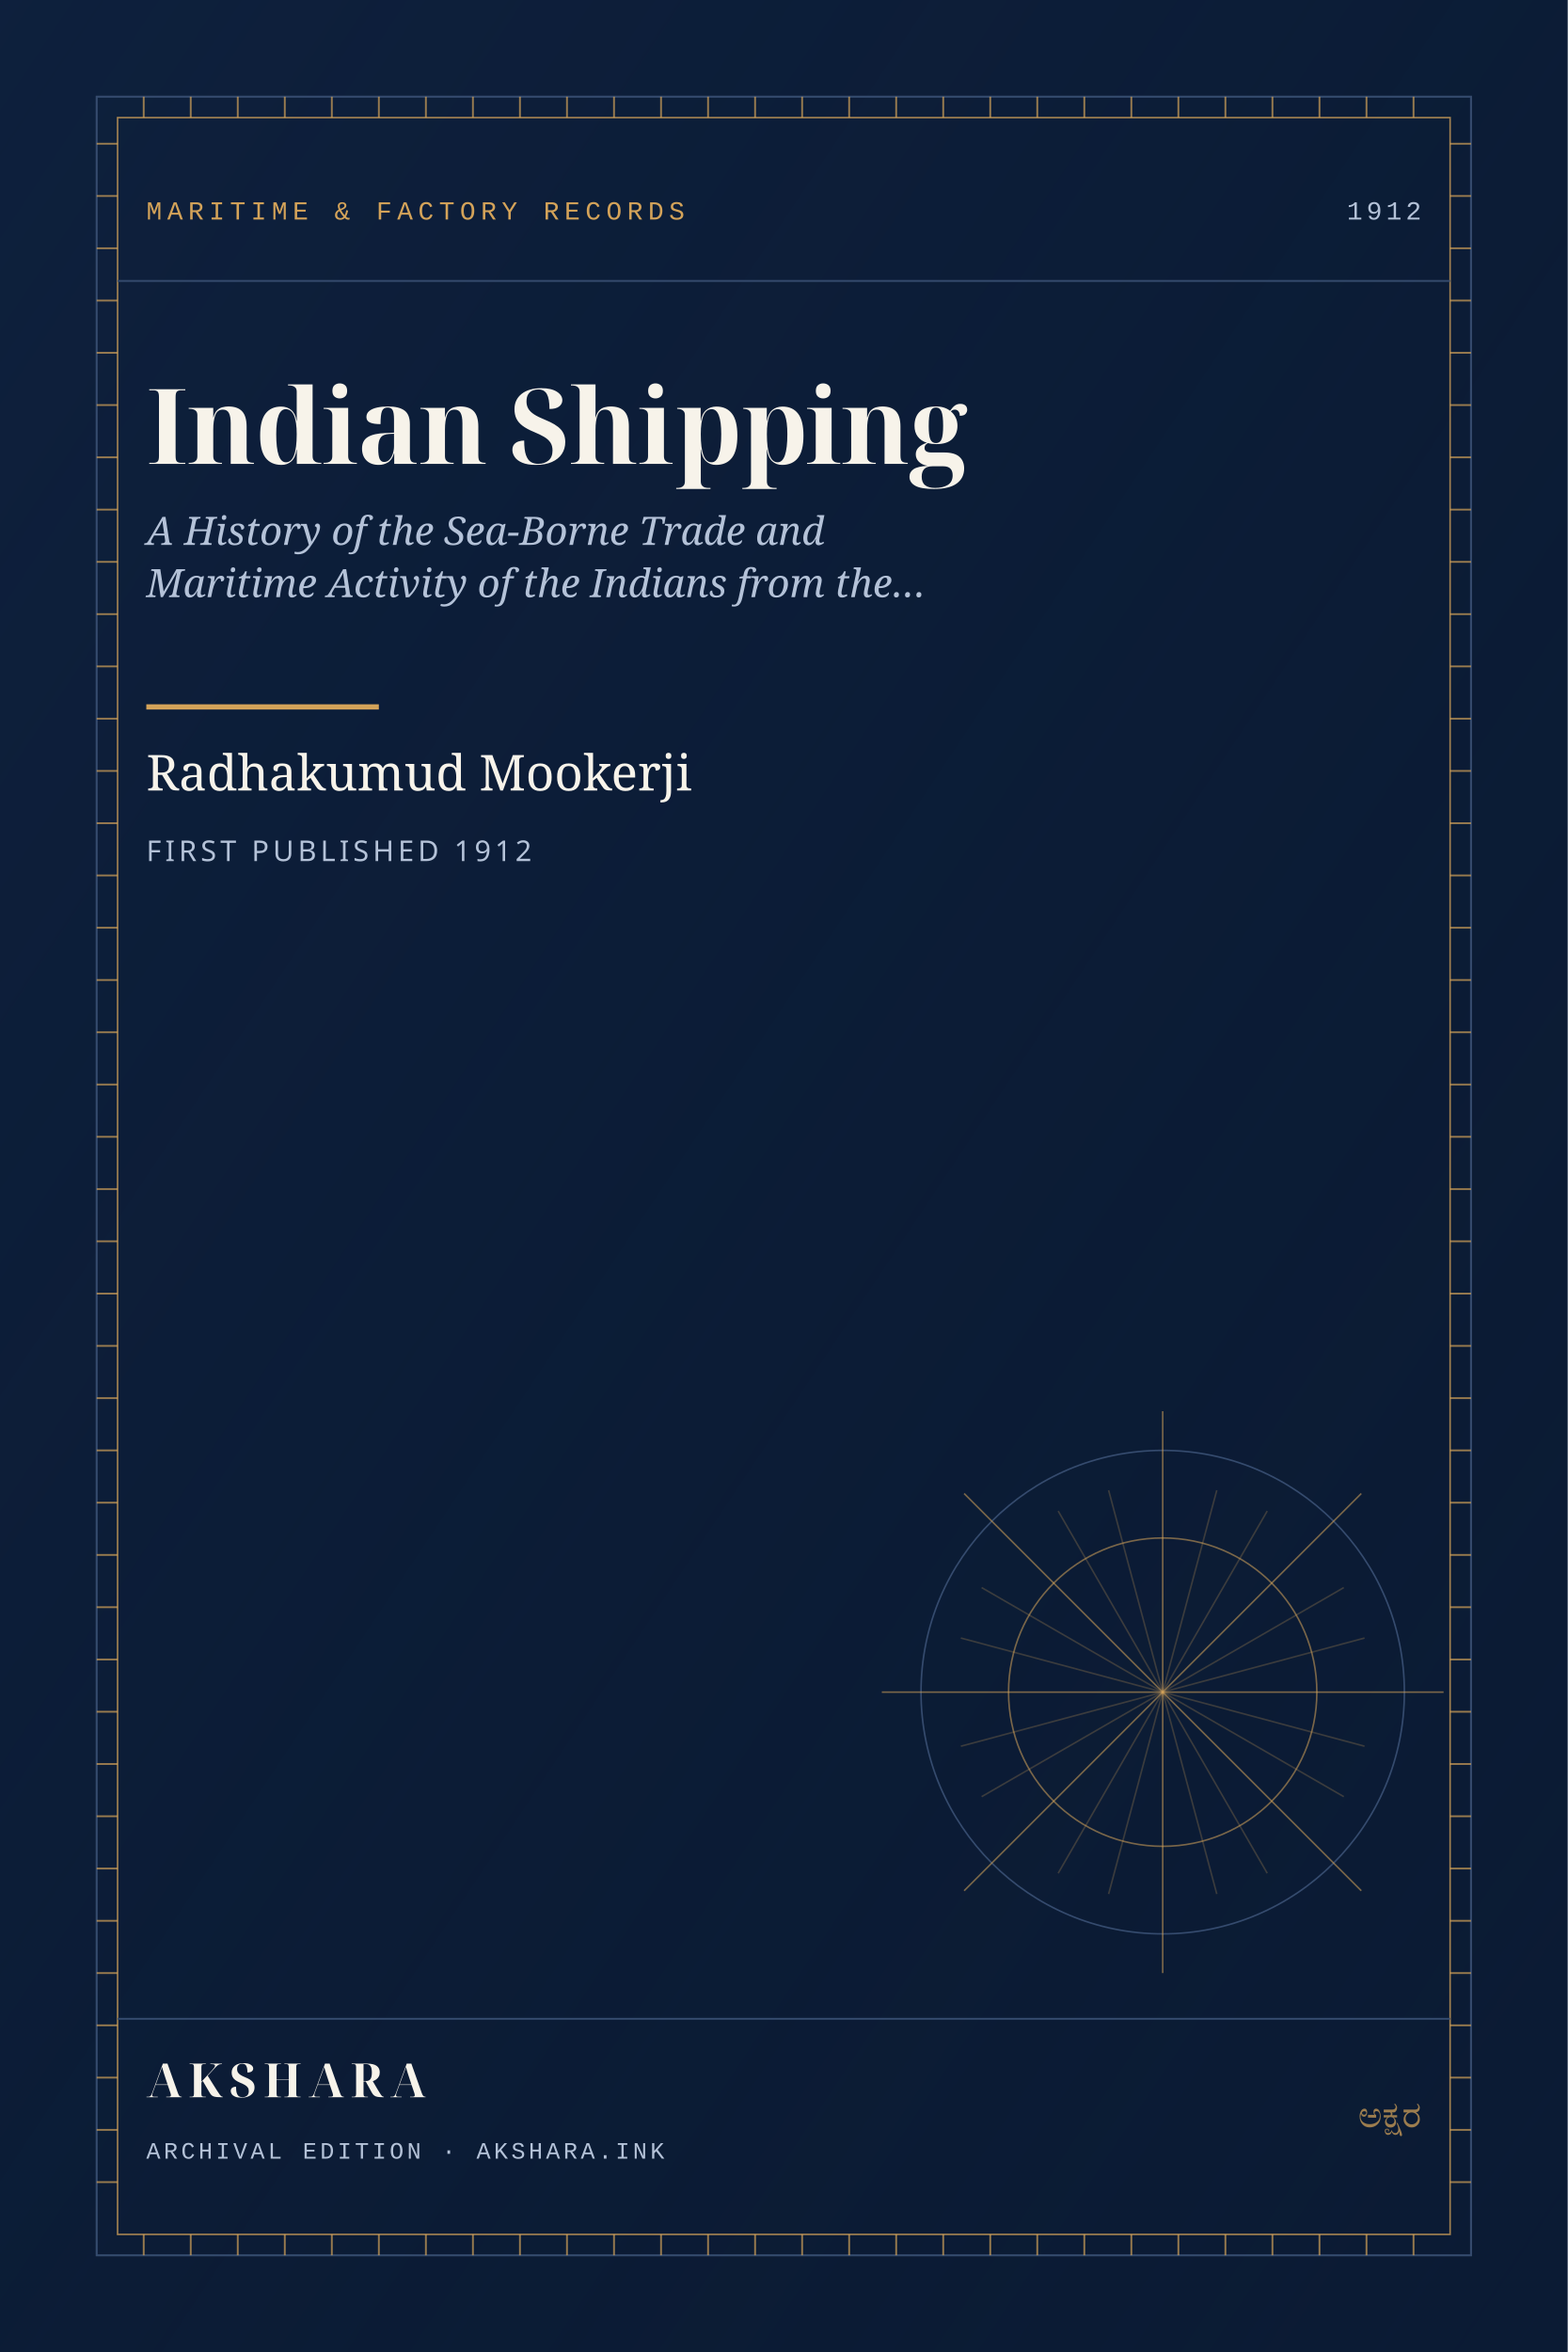
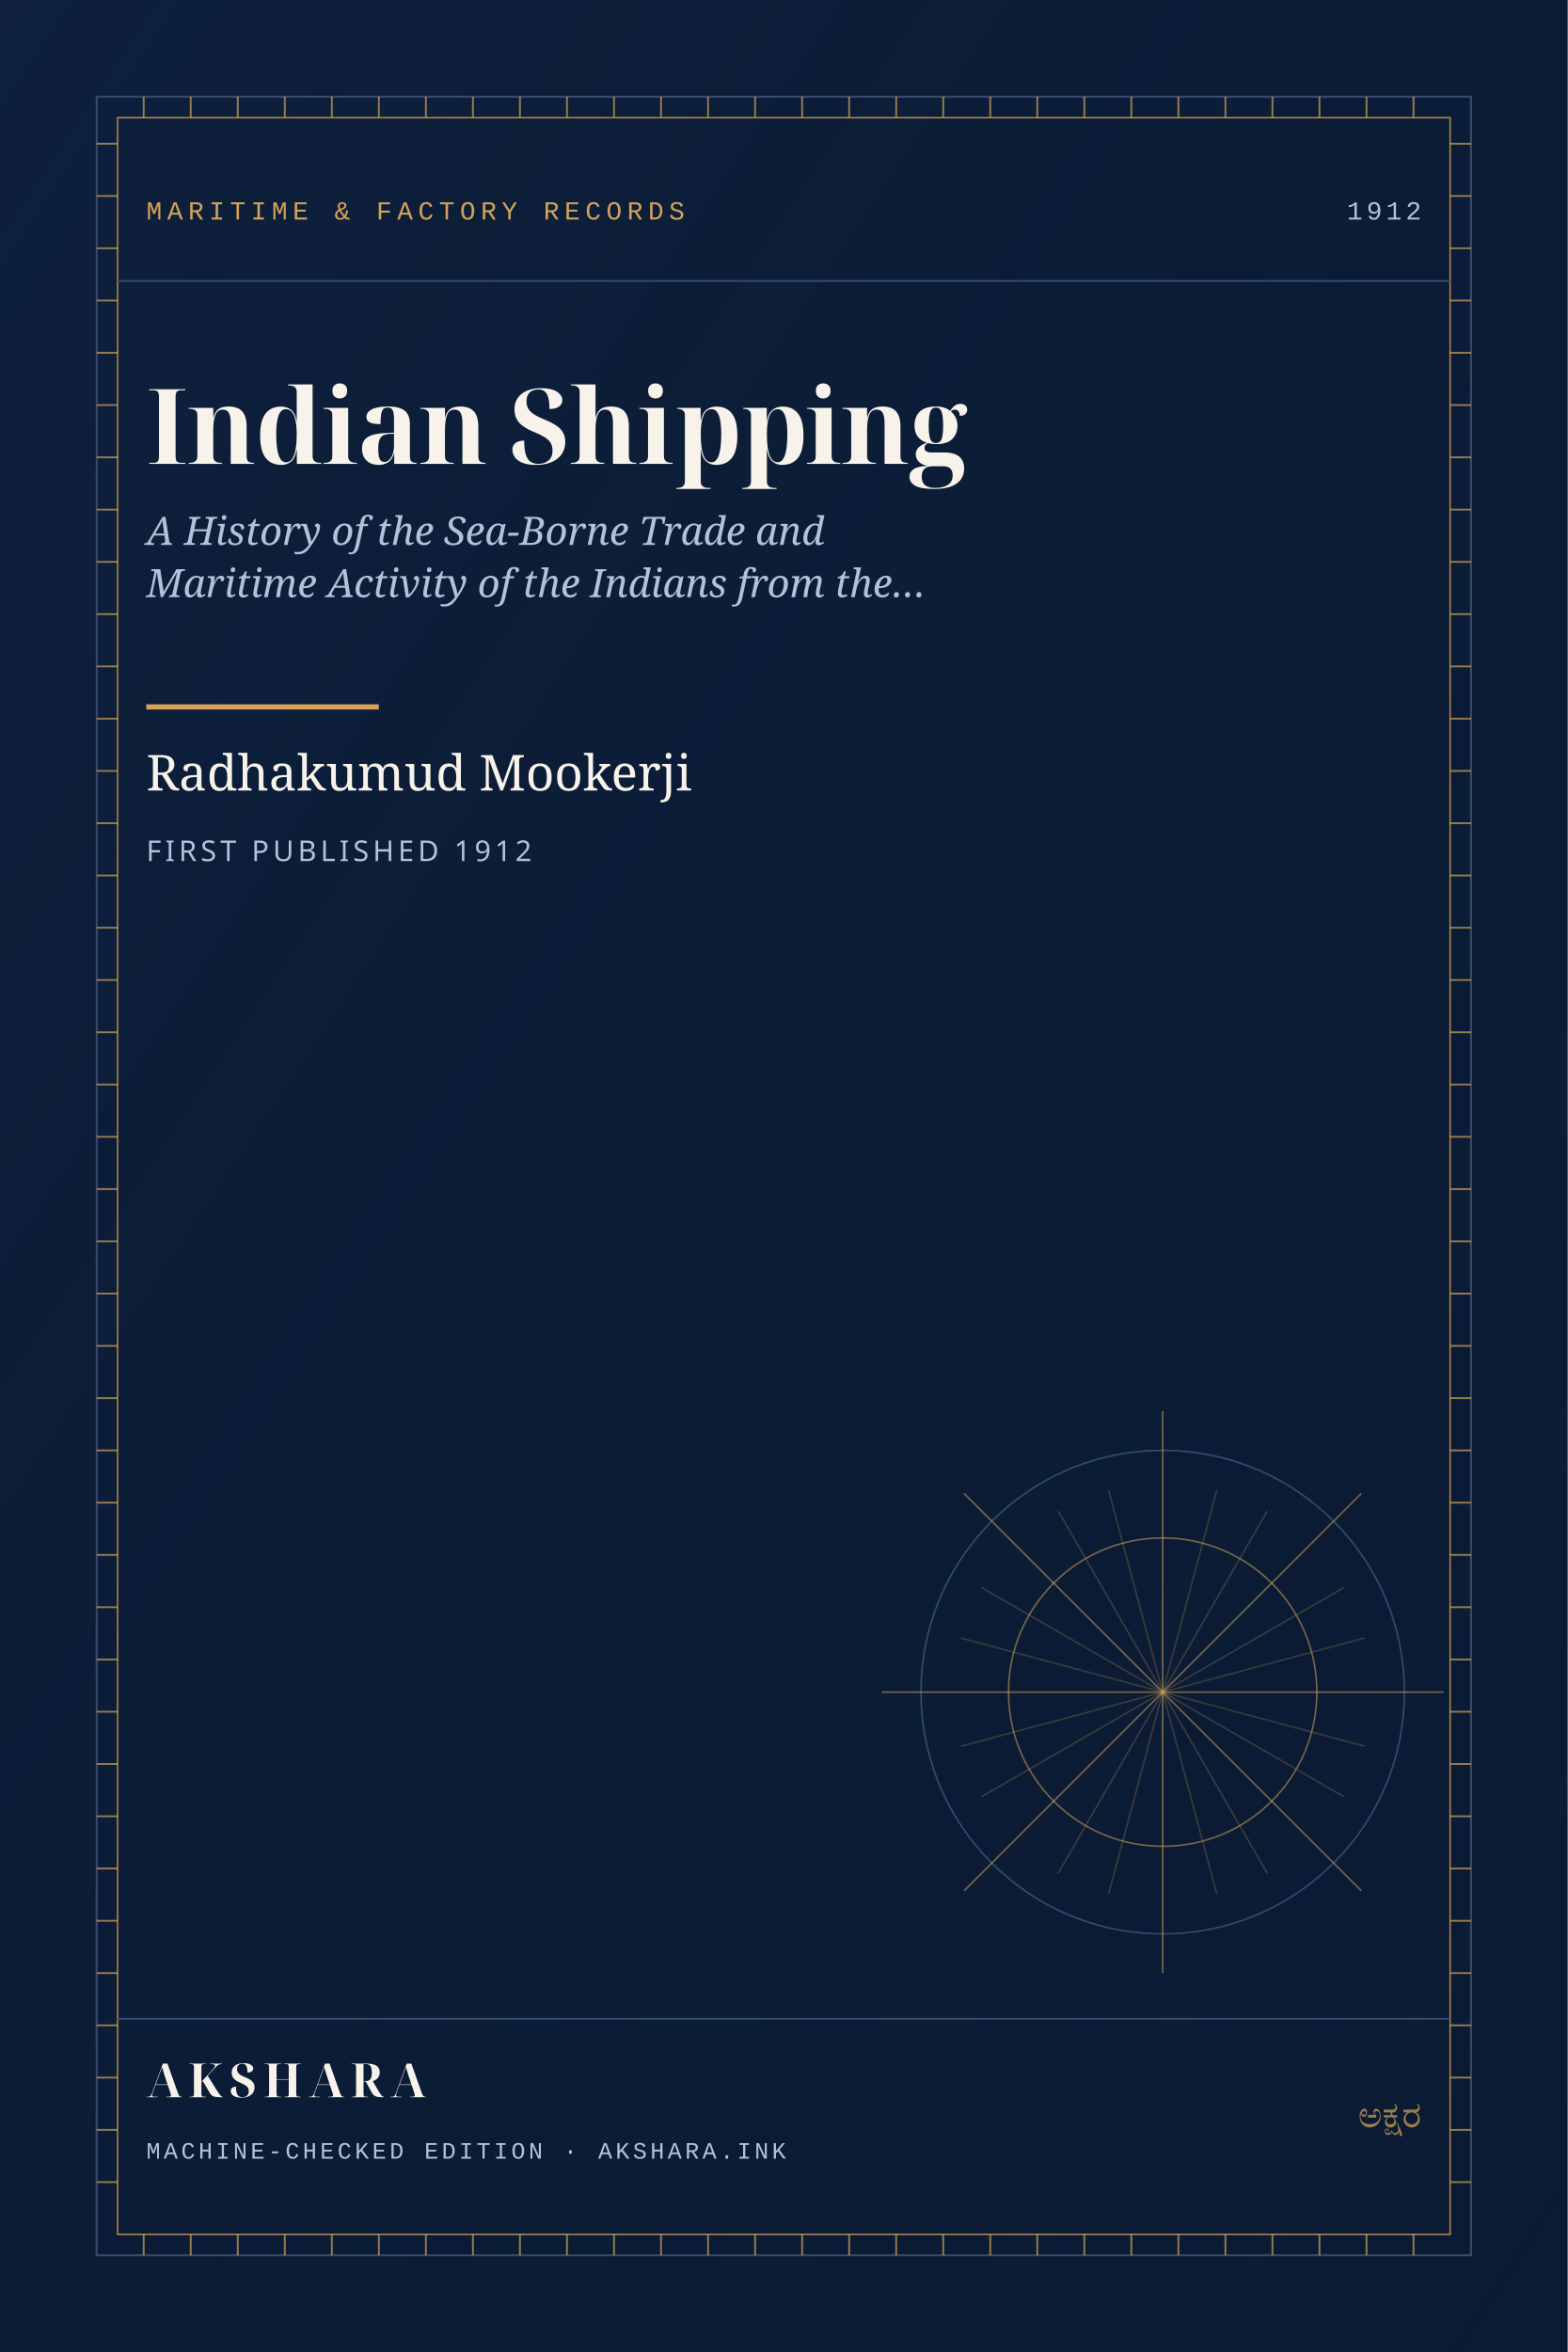
<svg xmlns="http://www.w3.org/2000/svg" viewBox="0 0 1200 1800" width="1200" height="1800">
  <defs>
    <linearGradient id="bgShade" x1="0" y1="0" x2="1" y2="1">
      <stop offset="0%" stop-color="#112647" stop-opacity="0.45" />
      <stop offset="100%" stop-color="#0B1B34" stop-opacity="0" />
    </linearGradient>
  </defs>
  <rect width="1200" height="1800" fill="#0B1B34" />
  <rect width="1200" height="1800" fill="url(#bgShade)" />
  <rect x="74" y="74" width="1052" height="1652" fill="none" stroke="#354B6E" stroke-width="1.5" />
  <rect x="90" y="90" width="1020" height="1620" fill="none" stroke="#D4A359" stroke-width="1.2" stroke-opacity="0.75" />
  <line x1="110" y1="74" x2="110" y2="90" stroke="#D4A359" stroke-width="1.4" stroke-opacity="0.7" />
  <line x1="110" y1="1710" x2="110" y2="1726" stroke="#D4A359" stroke-width="1.4" stroke-opacity="0.7" />
  <line x1="146" y1="74" x2="146" y2="90" stroke="#D4A359" stroke-width="1.4" stroke-opacity="0.7" />
  <line x1="146" y1="1710" x2="146" y2="1726" stroke="#D4A359" stroke-width="1.4" stroke-opacity="0.7" />
  <line x1="182" y1="74" x2="182" y2="90" stroke="#D4A359" stroke-width="1.4" stroke-opacity="0.7" />
  <line x1="182" y1="1710" x2="182" y2="1726" stroke="#D4A359" stroke-width="1.4" stroke-opacity="0.7" />
  <line x1="218" y1="74" x2="218" y2="90" stroke="#D4A359" stroke-width="1.4" stroke-opacity="0.7" />
  <line x1="218" y1="1710" x2="218" y2="1726" stroke="#D4A359" stroke-width="1.4" stroke-opacity="0.7" />
  <line x1="254" y1="74" x2="254" y2="90" stroke="#D4A359" stroke-width="1.4" stroke-opacity="0.7" />
  <line x1="254" y1="1710" x2="254" y2="1726" stroke="#D4A359" stroke-width="1.4" stroke-opacity="0.7" />
  <line x1="290" y1="74" x2="290" y2="90" stroke="#D4A359" stroke-width="1.4" stroke-opacity="0.7" />
  <line x1="290" y1="1710" x2="290" y2="1726" stroke="#D4A359" stroke-width="1.4" stroke-opacity="0.7" />
  <line x1="326" y1="74" x2="326" y2="90" stroke="#D4A359" stroke-width="1.4" stroke-opacity="0.7" />
  <line x1="326" y1="1710" x2="326" y2="1726" stroke="#D4A359" stroke-width="1.4" stroke-opacity="0.7" />
  <line x1="362" y1="74" x2="362" y2="90" stroke="#D4A359" stroke-width="1.4" stroke-opacity="0.7" />
  <line x1="362" y1="1710" x2="362" y2="1726" stroke="#D4A359" stroke-width="1.4" stroke-opacity="0.7" />
  <line x1="398" y1="74" x2="398" y2="90" stroke="#D4A359" stroke-width="1.4" stroke-opacity="0.7" />
  <line x1="398" y1="1710" x2="398" y2="1726" stroke="#D4A359" stroke-width="1.4" stroke-opacity="0.7" />
  <line x1="434" y1="74" x2="434" y2="90" stroke="#D4A359" stroke-width="1.4" stroke-opacity="0.7" />
  <line x1="434" y1="1710" x2="434" y2="1726" stroke="#D4A359" stroke-width="1.4" stroke-opacity="0.7" />
  <line x1="470" y1="74" x2="470" y2="90" stroke="#D4A359" stroke-width="1.4" stroke-opacity="0.7" />
  <line x1="470" y1="1710" x2="470" y2="1726" stroke="#D4A359" stroke-width="1.4" stroke-opacity="0.7" />
  <line x1="506" y1="74" x2="506" y2="90" stroke="#D4A359" stroke-width="1.4" stroke-opacity="0.7" />
  <line x1="506" y1="1710" x2="506" y2="1726" stroke="#D4A359" stroke-width="1.4" stroke-opacity="0.7" />
  <line x1="542" y1="74" x2="542" y2="90" stroke="#D4A359" stroke-width="1.4" stroke-opacity="0.7" />
  <line x1="542" y1="1710" x2="542" y2="1726" stroke="#D4A359" stroke-width="1.4" stroke-opacity="0.7" />
  <line x1="578" y1="74" x2="578" y2="90" stroke="#D4A359" stroke-width="1.4" stroke-opacity="0.7" />
  <line x1="578" y1="1710" x2="578" y2="1726" stroke="#D4A359" stroke-width="1.4" stroke-opacity="0.7" />
  <line x1="614" y1="74" x2="614" y2="90" stroke="#D4A359" stroke-width="1.4" stroke-opacity="0.7" />
  <line x1="614" y1="1710" x2="614" y2="1726" stroke="#D4A359" stroke-width="1.4" stroke-opacity="0.7" />
  <line x1="650" y1="74" x2="650" y2="90" stroke="#D4A359" stroke-width="1.4" stroke-opacity="0.7" />
  <line x1="650" y1="1710" x2="650" y2="1726" stroke="#D4A359" stroke-width="1.4" stroke-opacity="0.7" />
  <line x1="686" y1="74" x2="686" y2="90" stroke="#D4A359" stroke-width="1.4" stroke-opacity="0.7" />
  <line x1="686" y1="1710" x2="686" y2="1726" stroke="#D4A359" stroke-width="1.4" stroke-opacity="0.7" />
  <line x1="722" y1="74" x2="722" y2="90" stroke="#D4A359" stroke-width="1.4" stroke-opacity="0.7" />
  <line x1="722" y1="1710" x2="722" y2="1726" stroke="#D4A359" stroke-width="1.4" stroke-opacity="0.7" />
  <line x1="758" y1="74" x2="758" y2="90" stroke="#D4A359" stroke-width="1.4" stroke-opacity="0.7" />
  <line x1="758" y1="1710" x2="758" y2="1726" stroke="#D4A359" stroke-width="1.4" stroke-opacity="0.7" />
  <line x1="794" y1="74" x2="794" y2="90" stroke="#D4A359" stroke-width="1.4" stroke-opacity="0.7" />
  <line x1="794" y1="1710" x2="794" y2="1726" stroke="#D4A359" stroke-width="1.4" stroke-opacity="0.7" />
  <line x1="830" y1="74" x2="830" y2="90" stroke="#D4A359" stroke-width="1.4" stroke-opacity="0.7" />
  <line x1="830" y1="1710" x2="830" y2="1726" stroke="#D4A359" stroke-width="1.4" stroke-opacity="0.7" />
  <line x1="866" y1="74" x2="866" y2="90" stroke="#D4A359" stroke-width="1.4" stroke-opacity="0.7" />
  <line x1="866" y1="1710" x2="866" y2="1726" stroke="#D4A359" stroke-width="1.4" stroke-opacity="0.7" />
  <line x1="902" y1="74" x2="902" y2="90" stroke="#D4A359" stroke-width="1.4" stroke-opacity="0.7" />
  <line x1="902" y1="1710" x2="902" y2="1726" stroke="#D4A359" stroke-width="1.4" stroke-opacity="0.7" />
  <line x1="938" y1="74" x2="938" y2="90" stroke="#D4A359" stroke-width="1.4" stroke-opacity="0.7" />
  <line x1="938" y1="1710" x2="938" y2="1726" stroke="#D4A359" stroke-width="1.4" stroke-opacity="0.7" />
  <line x1="974" y1="74" x2="974" y2="90" stroke="#D4A359" stroke-width="1.4" stroke-opacity="0.7" />
  <line x1="974" y1="1710" x2="974" y2="1726" stroke="#D4A359" stroke-width="1.4" stroke-opacity="0.7" />
  <line x1="1010" y1="74" x2="1010" y2="90" stroke="#D4A359" stroke-width="1.4" stroke-opacity="0.7" />
  <line x1="1010" y1="1710" x2="1010" y2="1726" stroke="#D4A359" stroke-width="1.4" stroke-opacity="0.7" />
  <line x1="1046" y1="74" x2="1046" y2="90" stroke="#D4A359" stroke-width="1.4" stroke-opacity="0.7" />
  <line x1="1046" y1="1710" x2="1046" y2="1726" stroke="#D4A359" stroke-width="1.4" stroke-opacity="0.7" />
  <line x1="1082" y1="74" x2="1082" y2="90" stroke="#D4A359" stroke-width="1.4" stroke-opacity="0.7" />
  <line x1="1082" y1="1710" x2="1082" y2="1726" stroke="#D4A359" stroke-width="1.4" stroke-opacity="0.7" />
  <line x1="74" y1="110" x2="90" y2="110" stroke="#D4A359" stroke-width="1.4" stroke-opacity="0.7" />
  <line x1="1110" y1="110" x2="1126" y2="110" stroke="#D4A359" stroke-width="1.4" stroke-opacity="0.7" />
  <line x1="74" y1="150" x2="90" y2="150" stroke="#D4A359" stroke-width="1.4" stroke-opacity="0.7" />
  <line x1="1110" y1="150" x2="1126" y2="150" stroke="#D4A359" stroke-width="1.4" stroke-opacity="0.7" />
  <line x1="74" y1="190" x2="90" y2="190" stroke="#D4A359" stroke-width="1.4" stroke-opacity="0.7" />
  <line x1="1110" y1="190" x2="1126" y2="190" stroke="#D4A359" stroke-width="1.4" stroke-opacity="0.7" />
  <line x1="74" y1="230" x2="90" y2="230" stroke="#D4A359" stroke-width="1.4" stroke-opacity="0.7" />
  <line x1="1110" y1="230" x2="1126" y2="230" stroke="#D4A359" stroke-width="1.4" stroke-opacity="0.7" />
  <line x1="74" y1="270" x2="90" y2="270" stroke="#D4A359" stroke-width="1.4" stroke-opacity="0.7" />
  <line x1="1110" y1="270" x2="1126" y2="270" stroke="#D4A359" stroke-width="1.4" stroke-opacity="0.7" />
  <line x1="74" y1="310" x2="90" y2="310" stroke="#D4A359" stroke-width="1.4" stroke-opacity="0.7" />
  <line x1="1110" y1="310" x2="1126" y2="310" stroke="#D4A359" stroke-width="1.4" stroke-opacity="0.7" />
  <line x1="74" y1="350" x2="90" y2="350" stroke="#D4A359" stroke-width="1.4" stroke-opacity="0.7" />
  <line x1="1110" y1="350" x2="1126" y2="350" stroke="#D4A359" stroke-width="1.4" stroke-opacity="0.7" />
  <line x1="74" y1="390" x2="90" y2="390" stroke="#D4A359" stroke-width="1.4" stroke-opacity="0.7" />
  <line x1="1110" y1="390" x2="1126" y2="390" stroke="#D4A359" stroke-width="1.4" stroke-opacity="0.7" />
  <line x1="74" y1="430" x2="90" y2="430" stroke="#D4A359" stroke-width="1.4" stroke-opacity="0.7" />
  <line x1="1110" y1="430" x2="1126" y2="430" stroke="#D4A359" stroke-width="1.4" stroke-opacity="0.7" />
  <line x1="74" y1="470" x2="90" y2="470" stroke="#D4A359" stroke-width="1.4" stroke-opacity="0.7" />
  <line x1="1110" y1="470" x2="1126" y2="470" stroke="#D4A359" stroke-width="1.4" stroke-opacity="0.7" />
  <line x1="74" y1="510" x2="90" y2="510" stroke="#D4A359" stroke-width="1.4" stroke-opacity="0.7" />
  <line x1="1110" y1="510" x2="1126" y2="510" stroke="#D4A359" stroke-width="1.4" stroke-opacity="0.7" />
  <line x1="74" y1="550" x2="90" y2="550" stroke="#D4A359" stroke-width="1.4" stroke-opacity="0.7" />
  <line x1="1110" y1="550" x2="1126" y2="550" stroke="#D4A359" stroke-width="1.4" stroke-opacity="0.7" />
  <line x1="74" y1="590" x2="90" y2="590" stroke="#D4A359" stroke-width="1.4" stroke-opacity="0.7" />
  <line x1="1110" y1="590" x2="1126" y2="590" stroke="#D4A359" stroke-width="1.4" stroke-opacity="0.7" />
  <line x1="74" y1="630" x2="90" y2="630" stroke="#D4A359" stroke-width="1.4" stroke-opacity="0.7" />
  <line x1="1110" y1="630" x2="1126" y2="630" stroke="#D4A359" stroke-width="1.4" stroke-opacity="0.7" />
  <line x1="74" y1="670" x2="90" y2="670" stroke="#D4A359" stroke-width="1.4" stroke-opacity="0.7" />
  <line x1="1110" y1="670" x2="1126" y2="670" stroke="#D4A359" stroke-width="1.4" stroke-opacity="0.7" />
  <line x1="74" y1="710" x2="90" y2="710" stroke="#D4A359" stroke-width="1.4" stroke-opacity="0.7" />
  <line x1="1110" y1="710" x2="1126" y2="710" stroke="#D4A359" stroke-width="1.4" stroke-opacity="0.7" />
  <line x1="74" y1="750" x2="90" y2="750" stroke="#D4A359" stroke-width="1.4" stroke-opacity="0.7" />
  <line x1="1110" y1="750" x2="1126" y2="750" stroke="#D4A359" stroke-width="1.4" stroke-opacity="0.7" />
  <line x1="74" y1="790" x2="90" y2="790" stroke="#D4A359" stroke-width="1.4" stroke-opacity="0.7" />
  <line x1="1110" y1="790" x2="1126" y2="790" stroke="#D4A359" stroke-width="1.4" stroke-opacity="0.7" />
  <line x1="74" y1="830" x2="90" y2="830" stroke="#D4A359" stroke-width="1.4" stroke-opacity="0.7" />
  <line x1="1110" y1="830" x2="1126" y2="830" stroke="#D4A359" stroke-width="1.4" stroke-opacity="0.7" />
  <line x1="74" y1="870" x2="90" y2="870" stroke="#D4A359" stroke-width="1.4" stroke-opacity="0.7" />
  <line x1="1110" y1="870" x2="1126" y2="870" stroke="#D4A359" stroke-width="1.4" stroke-opacity="0.7" />
  <line x1="74" y1="910" x2="90" y2="910" stroke="#D4A359" stroke-width="1.4" stroke-opacity="0.7" />
  <line x1="1110" y1="910" x2="1126" y2="910" stroke="#D4A359" stroke-width="1.4" stroke-opacity="0.7" />
  <line x1="74" y1="950" x2="90" y2="950" stroke="#D4A359" stroke-width="1.4" stroke-opacity="0.7" />
  <line x1="1110" y1="950" x2="1126" y2="950" stroke="#D4A359" stroke-width="1.4" stroke-opacity="0.7" />
  <line x1="74" y1="990" x2="90" y2="990" stroke="#D4A359" stroke-width="1.4" stroke-opacity="0.7" />
  <line x1="1110" y1="990" x2="1126" y2="990" stroke="#D4A359" stroke-width="1.4" stroke-opacity="0.7" />
  <line x1="74" y1="1030" x2="90" y2="1030" stroke="#D4A359" stroke-width="1.4" stroke-opacity="0.7" />
  <line x1="1110" y1="1030" x2="1126" y2="1030" stroke="#D4A359" stroke-width="1.4" stroke-opacity="0.7" />
  <line x1="74" y1="1070" x2="90" y2="1070" stroke="#D4A359" stroke-width="1.4" stroke-opacity="0.7" />
  <line x1="1110" y1="1070" x2="1126" y2="1070" stroke="#D4A359" stroke-width="1.4" stroke-opacity="0.7" />
  <line x1="74" y1="1110" x2="90" y2="1110" stroke="#D4A359" stroke-width="1.4" stroke-opacity="0.7" />
  <line x1="1110" y1="1110" x2="1126" y2="1110" stroke="#D4A359" stroke-width="1.4" stroke-opacity="0.7" />
  <line x1="74" y1="1150" x2="90" y2="1150" stroke="#D4A359" stroke-width="1.4" stroke-opacity="0.7" />
  <line x1="1110" y1="1150" x2="1126" y2="1150" stroke="#D4A359" stroke-width="1.4" stroke-opacity="0.7" />
  <line x1="74" y1="1190" x2="90" y2="1190" stroke="#D4A359" stroke-width="1.4" stroke-opacity="0.7" />
  <line x1="1110" y1="1190" x2="1126" y2="1190" stroke="#D4A359" stroke-width="1.4" stroke-opacity="0.7" />
  <line x1="74" y1="1230" x2="90" y2="1230" stroke="#D4A359" stroke-width="1.4" stroke-opacity="0.7" />
  <line x1="1110" y1="1230" x2="1126" y2="1230" stroke="#D4A359" stroke-width="1.4" stroke-opacity="0.7" />
  <line x1="74" y1="1270" x2="90" y2="1270" stroke="#D4A359" stroke-width="1.4" stroke-opacity="0.7" />
  <line x1="1110" y1="1270" x2="1126" y2="1270" stroke="#D4A359" stroke-width="1.4" stroke-opacity="0.7" />
  <line x1="74" y1="1310" x2="90" y2="1310" stroke="#D4A359" stroke-width="1.4" stroke-opacity="0.7" />
  <line x1="1110" y1="1310" x2="1126" y2="1310" stroke="#D4A359" stroke-width="1.4" stroke-opacity="0.7" />
  <line x1="74" y1="1350" x2="90" y2="1350" stroke="#D4A359" stroke-width="1.4" stroke-opacity="0.7" />
  <line x1="1110" y1="1350" x2="1126" y2="1350" stroke="#D4A359" stroke-width="1.4" stroke-opacity="0.7" />
  <line x1="74" y1="1390" x2="90" y2="1390" stroke="#D4A359" stroke-width="1.4" stroke-opacity="0.7" />
  <line x1="1110" y1="1390" x2="1126" y2="1390" stroke="#D4A359" stroke-width="1.4" stroke-opacity="0.7" />
  <line x1="74" y1="1430" x2="90" y2="1430" stroke="#D4A359" stroke-width="1.4" stroke-opacity="0.7" />
  <line x1="1110" y1="1430" x2="1126" y2="1430" stroke="#D4A359" stroke-width="1.4" stroke-opacity="0.7" />
  <line x1="74" y1="1470" x2="90" y2="1470" stroke="#D4A359" stroke-width="1.4" stroke-opacity="0.7" />
  <line x1="1110" y1="1470" x2="1126" y2="1470" stroke="#D4A359" stroke-width="1.4" stroke-opacity="0.7" />
  <line x1="74" y1="1510" x2="90" y2="1510" stroke="#D4A359" stroke-width="1.4" stroke-opacity="0.7" />
  <line x1="1110" y1="1510" x2="1126" y2="1510" stroke="#D4A359" stroke-width="1.4" stroke-opacity="0.7" />
  <line x1="74" y1="1550" x2="90" y2="1550" stroke="#D4A359" stroke-width="1.4" stroke-opacity="0.7" />
  <line x1="1110" y1="1550" x2="1126" y2="1550" stroke="#D4A359" stroke-width="1.4" stroke-opacity="0.7" />
  <line x1="74" y1="1590" x2="90" y2="1590" stroke="#D4A359" stroke-width="1.4" stroke-opacity="0.7" />
  <line x1="1110" y1="1590" x2="1126" y2="1590" stroke="#D4A359" stroke-width="1.4" stroke-opacity="0.7" />
  <line x1="74" y1="1630" x2="90" y2="1630" stroke="#D4A359" stroke-width="1.4" stroke-opacity="0.7" />
  <line x1="1110" y1="1630" x2="1126" y2="1630" stroke="#D4A359" stroke-width="1.4" stroke-opacity="0.7" />
  <line x1="74" y1="1670" x2="90" y2="1670" stroke="#D4A359" stroke-width="1.4" stroke-opacity="0.7" />
  <line x1="1110" y1="1670" x2="1126" y2="1670" stroke="#D4A359" stroke-width="1.4" stroke-opacity="0.7" />
  <line x1="90" y1="215" x2="1110" y2="215" stroke="#354B6E" stroke-width="1.4" />
  <line x1="90" y1="1545" x2="1110" y2="1545" stroke="#354B6E" stroke-width="1.4" />
  <circle cx="890" cy="1295" r="185" fill="none" stroke="#354B6E" stroke-width="1.2" />
  <circle cx="890" cy="1295" r="118" fill="none" stroke="#D4A359" stroke-width="1.2" stroke-opacity="0.55" />
  <line x1="890" y1="1295" x2="1105.0" y2="1295.0" stroke="#D4A359" stroke-width="1.2" stroke-opacity="0.55" />
  <line x1="890" y1="1295" x2="1044.5" y2="1336.4" stroke="#D4A359" stroke-width="1.2" stroke-opacity="0.24" />
  <line x1="890" y1="1295" x2="1028.6" y2="1375.0" stroke="#D4A359" stroke-width="1.2" stroke-opacity="0.24" />
  <line x1="890" y1="1295" x2="1042.0" y2="1447.0" stroke="#D4A359" stroke-width="1.2" stroke-opacity="0.55" />
  <line x1="890" y1="1295" x2="970.0" y2="1433.6" stroke="#D4A359" stroke-width="1.2" stroke-opacity="0.24" />
  <line x1="890" y1="1295" x2="931.4" y2="1449.5" stroke="#D4A359" stroke-width="1.2" stroke-opacity="0.24" />
  <line x1="890" y1="1295" x2="890.0" y2="1510.0" stroke="#D4A359" stroke-width="1.2" stroke-opacity="0.55" />
  <line x1="890" y1="1295" x2="848.6" y2="1449.5" stroke="#D4A359" stroke-width="1.2" stroke-opacity="0.24" />
  <line x1="890" y1="1295" x2="810.0" y2="1433.6" stroke="#D4A359" stroke-width="1.2" stroke-opacity="0.24" />
  <line x1="890" y1="1295" x2="738.0" y2="1447.0" stroke="#D4A359" stroke-width="1.2" stroke-opacity="0.55" />
  <line x1="890" y1="1295" x2="751.4" y2="1375.0" stroke="#D4A359" stroke-width="1.2" stroke-opacity="0.24" />
  <line x1="890" y1="1295" x2="735.5" y2="1336.4" stroke="#D4A359" stroke-width="1.2" stroke-opacity="0.24" />
  <line x1="890" y1="1295" x2="675.0" y2="1295.0" stroke="#D4A359" stroke-width="1.2" stroke-opacity="0.55" />
  <line x1="890" y1="1295" x2="735.5" y2="1253.6" stroke="#D4A359" stroke-width="1.2" stroke-opacity="0.24" />
  <line x1="890" y1="1295" x2="751.4" y2="1215.0" stroke="#D4A359" stroke-width="1.2" stroke-opacity="0.24" />
  <line x1="890" y1="1295" x2="738.0" y2="1143.0" stroke="#D4A359" stroke-width="1.2" stroke-opacity="0.55" />
  <line x1="890" y1="1295" x2="810.0" y2="1156.4" stroke="#D4A359" stroke-width="1.2" stroke-opacity="0.24" />
  <line x1="890" y1="1295" x2="848.6" y2="1140.5" stroke="#D4A359" stroke-width="1.2" stroke-opacity="0.24" />
  <line x1="890" y1="1295" x2="890.0" y2="1080.0" stroke="#D4A359" stroke-width="1.2" stroke-opacity="0.55" />
  <line x1="890" y1="1295" x2="931.4" y2="1140.5" stroke="#D4A359" stroke-width="1.2" stroke-opacity="0.24" />
  <line x1="890" y1="1295" x2="970.0" y2="1156.4" stroke="#D4A359" stroke-width="1.2" stroke-opacity="0.24" />
  <line x1="890" y1="1295" x2="1042.0" y2="1143.0" stroke="#D4A359" stroke-width="1.2" stroke-opacity="0.55" />
  <line x1="890" y1="1295" x2="1028.6" y2="1215.0" stroke="#D4A359" stroke-width="1.2" stroke-opacity="0.24" />
  <line x1="890" y1="1295" x2="1044.5" y2="1253.6" stroke="#D4A359" stroke-width="1.2" stroke-opacity="0.24" />
  <text x="112" y="168" fill="#D4A359" font-family="JetBrainsMono Nerd Font, Liberation Mono, monospace" font-size="20" font-weight="500" letter-spacing="4">
    MARITIME &amp; FACTORY RECORDS
  </text>
  <text x="1088" y="168" text-anchor="end" fill="#B4C2D8" font-family="JetBrainsMono Nerd Font, Liberation Mono, monospace" font-size="20" letter-spacing="3">
    1912
  </text>
  <text x="112" y="355" fill="#F7F3EA" font-family="Noto Serif Display, Noto Serif, Georgia, serif" font-size="80" font-weight="600" letter-spacing="-1">
    <tspan x="112" dy="0">Indian Shipping</tspan>
  </text>
  <text x="112" y="417" fill="#B4C2D8" font-family="Noto Serif, Georgia, serif" font-style="italic" font-size="30">
    <tspan x="112" dy="0">A History of the Sea-Borne Trade and</tspan>
    <tspan x="112" dy="40">Maritime Activity of the Indians from the…</tspan>
  </text>
  <line x1="112" y1="541" x2="290" y2="541" stroke="#D4A359" stroke-width="4" />
  <text x="112" y="605" fill="#F7F3EA" font-family="Noto Serif, Georgia, serif" font-size="38" font-weight="400">
    <tspan x="112" dy="0">Radhakumud Mookerji</tspan>
  </text>
  <text x="112" y="659" fill="#B4C2D8" font-family="Noto Sans, sans-serif" font-size="22" letter-spacing="3">
    FIRST PUBLISHED 1912
  </text>
  <text x="112" y="1605" fill="#F7F3EA" font-family="Noto Serif Display, Noto Serif, Georgia, serif" font-size="36" font-weight="600" letter-spacing="5">
    AKSHARA
  </text>
  <text x="112" y="1652" fill="#B4C2D8" font-family="JetBrainsMono Nerd Font, Liberation Mono, monospace" font-size="18" letter-spacing="2.5">
-     ARCHIVAL EDITION  ·  AKSHARA.INK
+     MACHINE-CHECKED EDITION  ·  AKSHARA.INK
  </text>
  <text x="1088" y="1628" text-anchor="end" fill="#D4A359" font-family="Noto Serif, Georgia, serif" font-size="28" fill-opacity="0.72">
    ಅಕ್ಷರ
  </text>
</svg>
